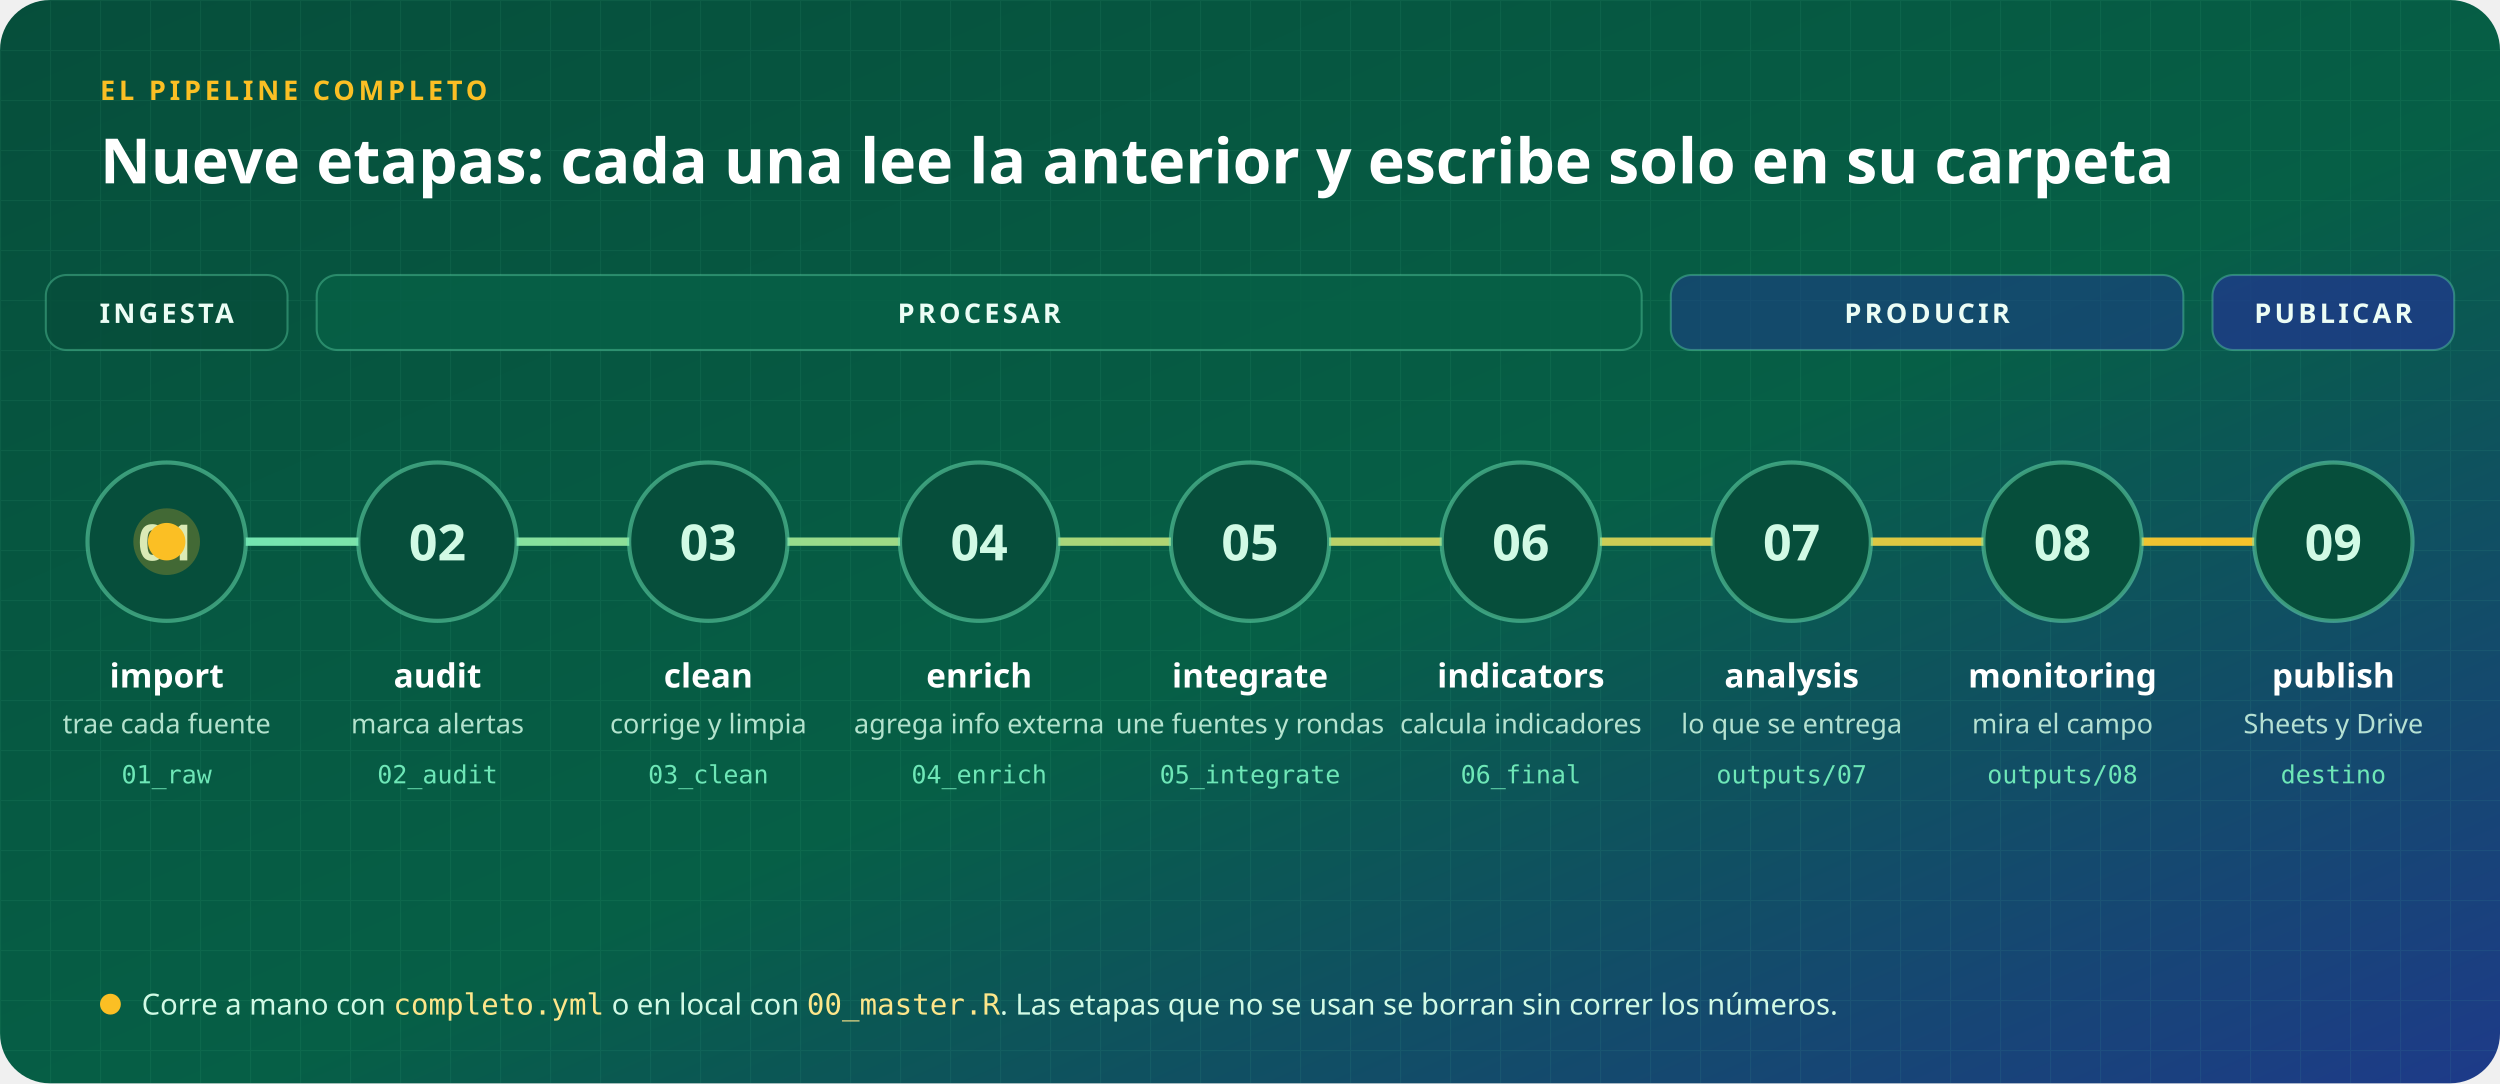
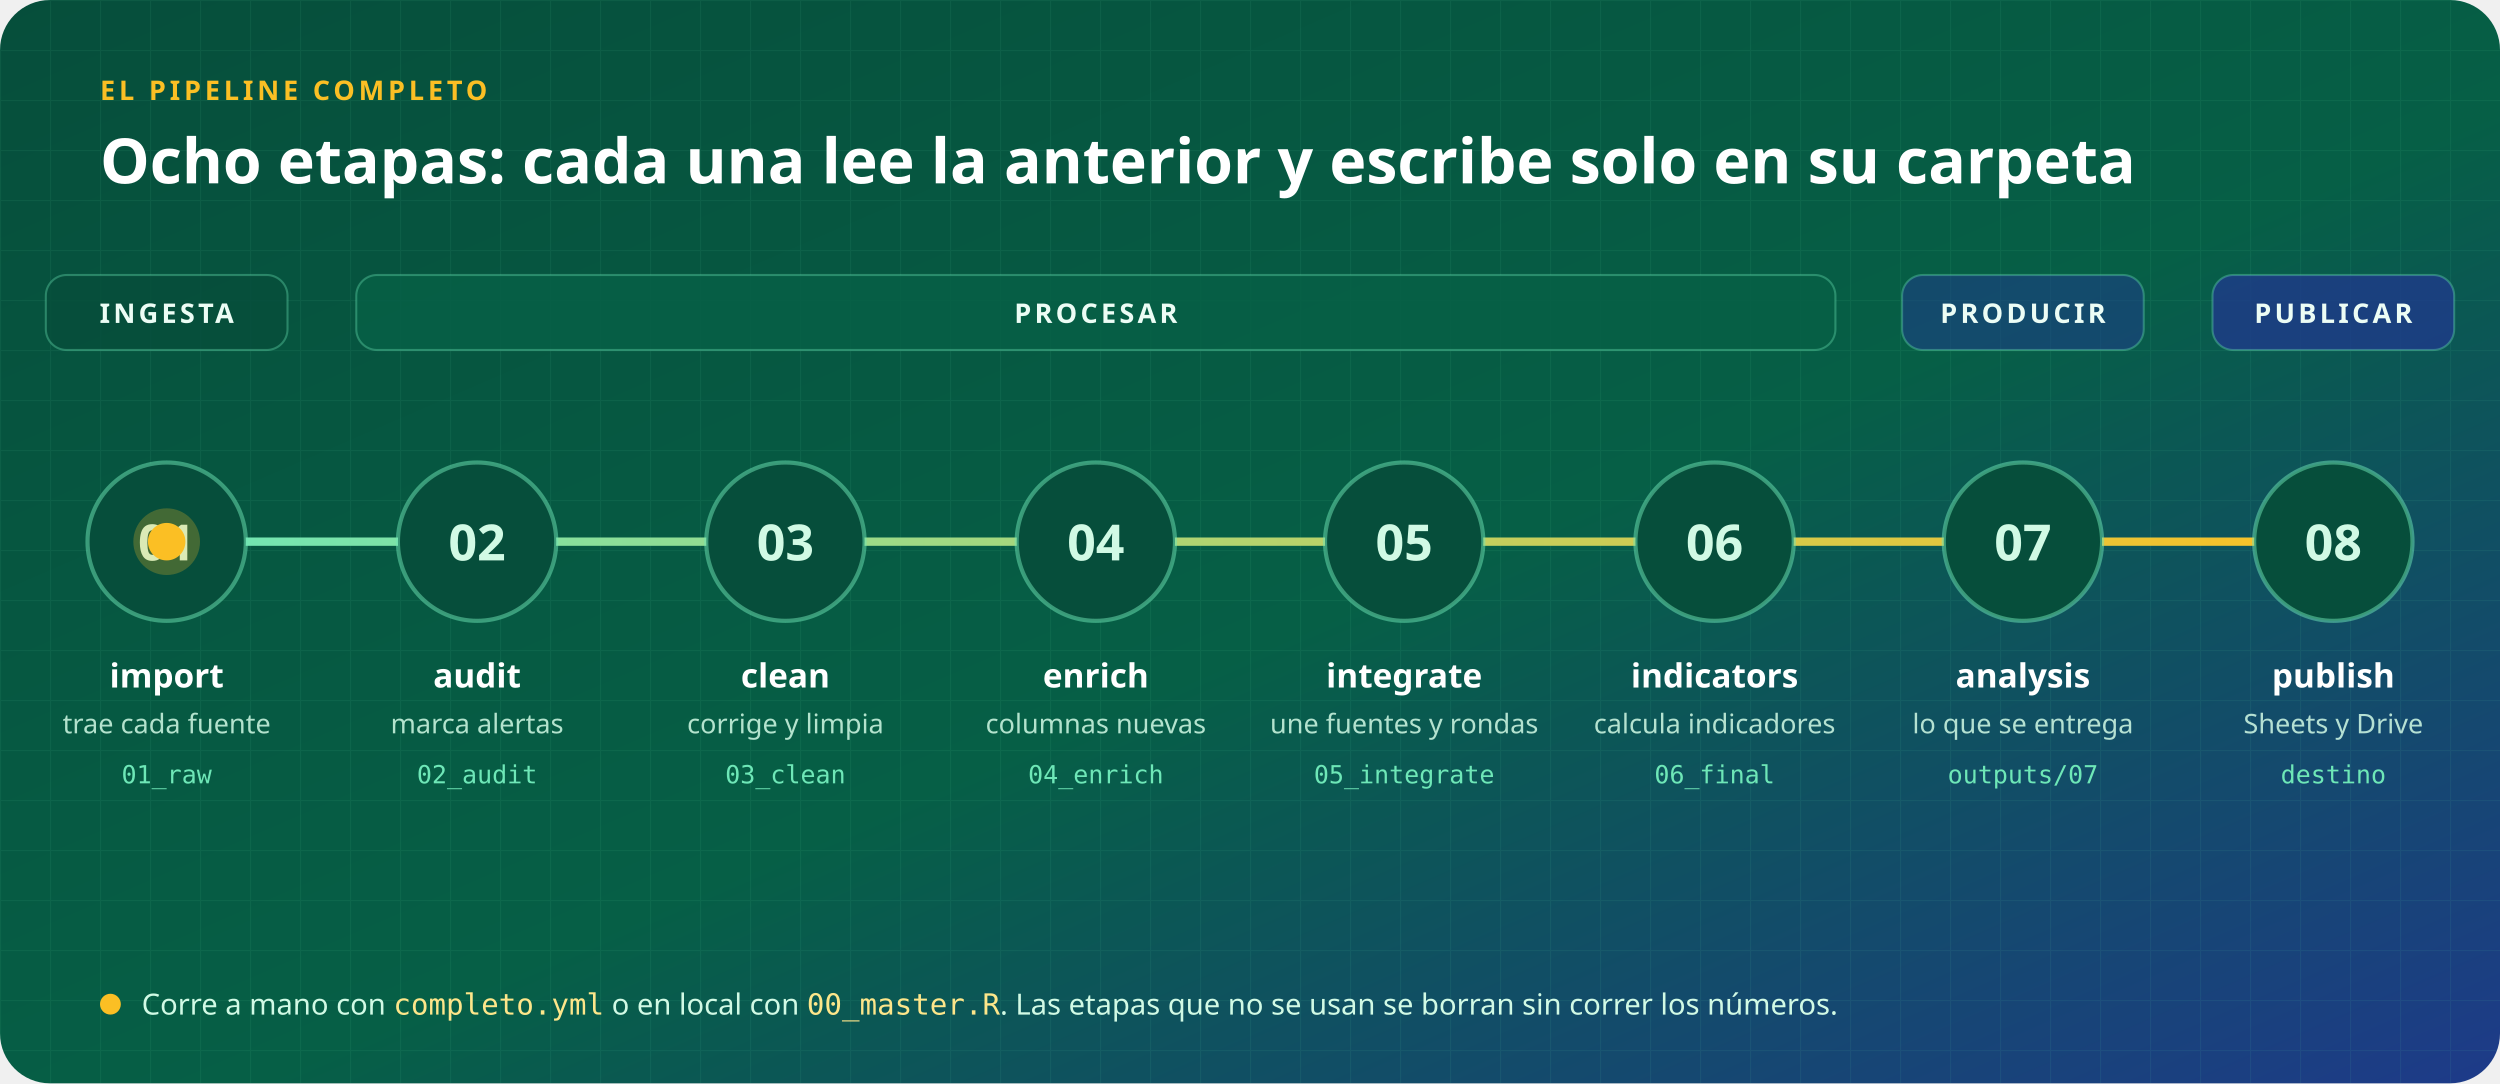
- <svg xmlns="http://www.w3.org/2000/svg" width="1200" height="520" viewBox="0 0 1200 520" role="img" aria-label="El pipeline completo en nueve etapas">
+ <svg xmlns="http://www.w3.org/2000/svg" width="1200" height="520" viewBox="0 0 1200 520" role="img" aria-label="El pipeline completo en ocho etapas">
  <style>
.t{font:700 58px Segoe UI, Ubuntu, system-ui, sans-serif;fill:#FFFFFF}
.sub{font:400 19px Segoe UI, Ubuntu, system-ui, sans-serif;fill:#D1FAE5}
.ten{font:400 19px Segoe UI, Ubuntu, system-ui, sans-serif;fill:#6EE7B7}
.kick{font:700 13px Segoe UI, Ubuntu, system-ui, sans-serif;fill:#FBBF24;letter-spacing:.14em}
.h2{font:700 30px Segoe UI, Ubuntu, system-ui, sans-serif;fill:#FFFFFF}
.lbl{font:600 15px Segoe UI, Ubuntu, system-ui, sans-serif}
.mini{font:600 13px Segoe UI, Ubuntu, system-ui, sans-serif;fill:#D1FAE5}
.txt{font:400 15px Segoe UI, Ubuntu, system-ui, sans-serif;fill:#D1FAE5}
.peq{font:400 13px Segoe UI, Ubuntu, system-ui, sans-serif;fill:#D1FAE5}
.mono{font:400 13px ui-monospace, Consolas, monospace;fill:#FBBF24}
- .nodo{fill:#064E3B;stroke:#6EE7B7;stroke-opacity:.5;animation:nodo 9s ease-in-out infinite}@keyframes nodo{0%,12%,100%{fill:#064E3B;stroke:#6EE7B7;stroke-opacity:.5}2%,9%{fill:#FBBF24;stroke:#FDE68A;stroke-opacity:1}}
- .nodot{font:700 24px Segoe UI, Ubuntu, system-ui, sans-serif;fill:#D1FAE5;animation:nodot 9s ease-in-out infinite}@keyframes nodot{0%,12%,100%{fill:#D1FAE5}2%,9%{fill:#064E3B}}
- .eco{opacity:0;transform-box:fill-box;transform-origin:center;animation:eco 9s ease-out infinite}@keyframes eco{0%{transform:scale(1);opacity:.8}8%{transform:scale(1.9);opacity:0}100%{opacity:0}}
- .etq{font:700 16px Segoe UI, Ubuntu, system-ui, sans-serif;fill:#FFFFFF;animation:etq 9s ease-in-out infinite}@keyframes etq{0%,12%,100%{opacity:.6}2%,9%{opacity:1}}
- .ruta{font:400 12px ui-monospace, Consolas, monospace;fill:#6EE7B7;animation:ruta 9s ease-in-out infinite}@keyframes ruta{0%,12%,100%{fill:#6EE7B7}2%,9%{fill:#FBBF24}}
- .avance{transform-box:fill-box;transform-origin:left;animation:avance 9s linear infinite}@keyframes avance{from{transform:scaleX(0)}to{transform:scaleX(1)}}
- .viaja{animation:viaja 9s linear infinite}@keyframes viaja{from{transform:translateX(0)}to{transform:translateX(1040px)}}
+ .nodo{fill:#064E3B;stroke:#6EE7B7;stroke-opacity:.5;animation:nodo 8s ease-in-out infinite}@keyframes nodo{0%,12%,100%{fill:#064E3B;stroke:#6EE7B7;stroke-opacity:.5}2%,9%{fill:#FBBF24;stroke:#FDE68A;stroke-opacity:1}}
+ .nodot{font:700 24px Segoe UI, Ubuntu, system-ui, sans-serif;fill:#D1FAE5;animation:nodot 8s ease-in-out infinite}@keyframes nodot{0%,12%,100%{fill:#D1FAE5}2%,9%{fill:#064E3B}}
+ .eco{opacity:0;transform-box:fill-box;transform-origin:center;animation:eco 8s ease-out infinite}@keyframes eco{0%{transform:scale(1);opacity:.8}8%{transform:scale(1.9);opacity:0}100%{opacity:0}}
+ .etq{font:700 16px Segoe UI, Ubuntu, system-ui, sans-serif;fill:#FFFFFF;animation:etq 8s ease-in-out infinite}@keyframes etq{0%,12%,100%{opacity:.6}2%,9%{opacity:1}}
+ .ruta{font:400 12px ui-monospace, Consolas, monospace;fill:#6EE7B7;animation:ruta 8s ease-in-out infinite}@keyframes ruta{0%,12%,100%{fill:#6EE7B7}2%,9%{fill:#FBBF24}}
+ .avance{transform-box:fill-box;transform-origin:left;animation:avance 8s linear infinite}@keyframes avance{from{transform:scaleX(0)}to{transform:scaleX(1)}}
+ .viaja{animation:viaja 8s linear infinite}@keyframes viaja{from{transform:translateX(0)}to{transform:translateX(1040px)}}
@media (prefers-reduced-motion: reduce){*{animation:none!important}}
</style>
  <defs>
    <linearGradient id="progreso" x1="0" x2="1">
      <stop offset="0" stop-color="#6EE7B7" />
      <stop offset="1" stop-color="#FBBF24" />
    </linearGradient>
  </defs>
  <defs>
    <linearGradient id="fondo" x1="0" y1="0" x2="1" y2="1">
      <stop offset="0" stop-color="#064E3B" />
      <stop offset=".55" stop-color="#065F46" />
      <stop offset="1" stop-color="#1E3A8A" />
    </linearGradient>
    <pattern id="grilla" width="24" height="24" patternUnits="userSpaceOnUse">
      <path d="M24 0H0V24" fill="none" stroke="#6EE7B7" stroke-opacity=".07" />
    </pattern>
    <clipPath id="marco">
      <rect width="1200" height="520" rx="24" />
    </clipPath>
  </defs>
  <g clip-path="url(#marco)">
    <rect width="1200" height="520" fill="url(#fondo)" />
    <rect width="1200" height="520" fill="url(#grilla)" />
    <text x="48" y="48" class="kick">EL PIPELINE COMPLETO</text>
-     <text x="48" y="88" class="h2">Nueve etapas: cada una lee la anterior y escribe solo en su carpeta</text>
+     <text x="48" y="88" class="h2">Ocho etapas: cada una lee la anterior y escribe solo en su carpeta</text>
    <rect x="22" y="132" width="116" height="36" rx="10" fill="#064E3B" fill-opacity="0.85" stroke="#6EE7B7" stroke-opacity=".35" />
    <text x="80" y="155" text-anchor="middle" style="font:700 13px Segoe UI, Ubuntu, system-ui, sans-serif;fill:#ECFDF5;letter-spacing:.12em">INGESTA</text>
-     <rect x="152" y="132" width="636" height="36" rx="10" fill="#065F46" fill-opacity="0.85" stroke="#6EE7B7" stroke-opacity=".35" />
-     <text x="470" y="155" text-anchor="middle" style="font:700 13px Segoe UI, Ubuntu, system-ui, sans-serif;fill:#ECFDF5;letter-spacing:.12em">PROCESAR</text>
-     <rect x="802" y="132" width="246" height="36" rx="10" fill="#1E3A8A" fill-opacity="0.55" stroke="#6EE7B7" stroke-opacity=".35" />
-     <text x="925" y="155" text-anchor="middle" style="font:700 13px Segoe UI, Ubuntu, system-ui, sans-serif;fill:#ECFDF5;letter-spacing:.12em">PRODUCIR</text>
+     <rect x="171" y="132" width="710" height="36" rx="10" fill="#065F46" fill-opacity="0.85" stroke="#6EE7B7" stroke-opacity=".35" />
+     <text x="526" y="155" text-anchor="middle" style="font:700 13px Segoe UI, Ubuntu, system-ui, sans-serif;fill:#ECFDF5;letter-spacing:.12em">PROCESAR</text>
+     <rect x="913" y="132" width="116" height="36" rx="10" fill="#1E3A8A" fill-opacity="0.55" stroke="#6EE7B7" stroke-opacity=".35" />
+     <text x="971" y="155" text-anchor="middle" style="font:700 13px Segoe UI, Ubuntu, system-ui, sans-serif;fill:#ECFDF5;letter-spacing:.12em">PRODUCIR</text>
    <rect x="1062" y="132" width="116" height="36" rx="10" fill="#1E3A8A" fill-opacity="0.8" stroke="#6EE7B7" stroke-opacity=".35" />
    <text x="1120" y="155" text-anchor="middle" style="font:700 13px Segoe UI, Ubuntu, system-ui, sans-serif;fill:#ECFDF5;letter-spacing:.12em">PUBLICAR</text>
    <rect x="80" y="258" width="1040" height="4" rx="2" fill="#6EE7B7" fill-opacity=".18" />
    <rect class="avance" x="80" y="258" width="1040" height="4" rx="2" fill="url(#progreso)" />
    <circle cx="80" cy="260" r="38" fill="none" stroke="#FBBF24" stroke-width="2" class="eco" style="animation-delay:0s" />
    <circle cx="80" cy="260" r="38" stroke-width="2" class="nodo" style="animation-delay:0s" />
    <text x="80" y="269" text-anchor="middle" class="nodot" style="animation-delay:0s">01</text>
    <text x="80" y="330" text-anchor="middle" class="etq" style="animation-delay:0s">import</text>
    <text x="80" y="352" text-anchor="middle" class="peq" style="opacity:.85">trae cada fuente</text>
    <text x="80" y="376" text-anchor="middle" class="ruta" style="animation-delay:0s">01_raw</text>
-     <circle cx="210" cy="260" r="38" fill="none" stroke="#FBBF24" stroke-width="2" class="eco" style="animation-delay:1s" />
-     <circle cx="210" cy="260" r="38" stroke-width="2" class="nodo" style="animation-delay:1s" />
-     <text x="210" y="269" text-anchor="middle" class="nodot" style="animation-delay:1s">02</text>
-     <text x="210" y="330" text-anchor="middle" class="etq" style="animation-delay:1s">audit</text>
-     <text x="210" y="352" text-anchor="middle" class="peq" style="opacity:.85">marca alertas</text>
-     <text x="210" y="376" text-anchor="middle" class="ruta" style="animation-delay:1s">02_audit</text>
-     <circle cx="340" cy="260" r="38" fill="none" stroke="#FBBF24" stroke-width="2" class="eco" style="animation-delay:2s" />
-     <circle cx="340" cy="260" r="38" stroke-width="2" class="nodo" style="animation-delay:2s" />
-     <text x="340" y="269" text-anchor="middle" class="nodot" style="animation-delay:2s">03</text>
-     <text x="340" y="330" text-anchor="middle" class="etq" style="animation-delay:2s">clean</text>
-     <text x="340" y="352" text-anchor="middle" class="peq" style="opacity:.85">corrige y limpia</text>
-     <text x="340" y="376" text-anchor="middle" class="ruta" style="animation-delay:2s">03_clean</text>
-     <circle cx="470" cy="260" r="38" fill="none" stroke="#FBBF24" stroke-width="2" class="eco" style="animation-delay:3s" />
-     <circle cx="470" cy="260" r="38" stroke-width="2" class="nodo" style="animation-delay:3s" />
-     <text x="470" y="269" text-anchor="middle" class="nodot" style="animation-delay:3s">04</text>
-     <text x="470" y="330" text-anchor="middle" class="etq" style="animation-delay:3s">enrich</text>
-     <text x="470" y="352" text-anchor="middle" class="peq" style="opacity:.85">agrega info externa</text>
-     <text x="470" y="376" text-anchor="middle" class="ruta" style="animation-delay:3s">04_enrich</text>
-     <circle cx="600" cy="260" r="38" fill="none" stroke="#FBBF24" stroke-width="2" class="eco" style="animation-delay:4s" />
-     <circle cx="600" cy="260" r="38" stroke-width="2" class="nodo" style="animation-delay:4s" />
-     <text x="600" y="269" text-anchor="middle" class="nodot" style="animation-delay:4s">05</text>
-     <text x="600" y="330" text-anchor="middle" class="etq" style="animation-delay:4s">integrate</text>
-     <text x="600" y="352" text-anchor="middle" class="peq" style="opacity:.85">une fuentes y rondas</text>
-     <text x="600" y="376" text-anchor="middle" class="ruta" style="animation-delay:4s">05_integrate</text>
-     <circle cx="730" cy="260" r="38" fill="none" stroke="#FBBF24" stroke-width="2" class="eco" style="animation-delay:5s" />
-     <circle cx="730" cy="260" r="38" stroke-width="2" class="nodo" style="animation-delay:5s" />
-     <text x="730" y="269" text-anchor="middle" class="nodot" style="animation-delay:5s">06</text>
-     <text x="730" y="330" text-anchor="middle" class="etq" style="animation-delay:5s">indicators</text>
-     <text x="730" y="352" text-anchor="middle" class="peq" style="opacity:.85">calcula indicadores</text>
-     <text x="730" y="376" text-anchor="middle" class="ruta" style="animation-delay:5s">06_final</text>
-     <circle cx="860" cy="260" r="38" fill="none" stroke="#FBBF24" stroke-width="2" class="eco" style="animation-delay:6s" />
-     <circle cx="860" cy="260" r="38" stroke-width="2" class="nodo" style="animation-delay:6s" />
-     <text x="860" y="269" text-anchor="middle" class="nodot" style="animation-delay:6s">07</text>
-     <text x="860" y="330" text-anchor="middle" class="etq" style="animation-delay:6s">analysis</text>
-     <text x="860" y="352" text-anchor="middle" class="peq" style="opacity:.85">lo que se entrega</text>
-     <text x="860" y="376" text-anchor="middle" class="ruta" style="animation-delay:6s">outputs/07</text>
-     <circle cx="990" cy="260" r="38" fill="none" stroke="#FBBF24" stroke-width="2" class="eco" style="animation-delay:7s" />
-     <circle cx="990" cy="260" r="38" stroke-width="2" class="nodo" style="animation-delay:7s" />
-     <text x="990" y="269" text-anchor="middle" class="nodot" style="animation-delay:7s">08</text>
-     <text x="990" y="330" text-anchor="middle" class="etq" style="animation-delay:7s">monitoring</text>
-     <text x="990" y="352" text-anchor="middle" class="peq" style="opacity:.85">mira el campo</text>
-     <text x="990" y="376" text-anchor="middle" class="ruta" style="animation-delay:7s">outputs/08</text>
-     <circle cx="1120" cy="260" r="38" fill="none" stroke="#FBBF24" stroke-width="2" class="eco" style="animation-delay:8s" />
-     <circle cx="1120" cy="260" r="38" stroke-width="2" class="nodo" style="animation-delay:8s" />
-     <text x="1120" y="269" text-anchor="middle" class="nodot" style="animation-delay:8s">09</text>
-     <text x="1120" y="330" text-anchor="middle" class="etq" style="animation-delay:8s">publish</text>
+     <circle cx="229" cy="260" r="38" fill="none" stroke="#FBBF24" stroke-width="2" class="eco" style="animation-delay:1s" />
+     <circle cx="229" cy="260" r="38" stroke-width="2" class="nodo" style="animation-delay:1s" />
+     <text x="229" y="269" text-anchor="middle" class="nodot" style="animation-delay:1s">02</text>
+     <text x="229" y="330" text-anchor="middle" class="etq" style="animation-delay:1s">audit</text>
+     <text x="229" y="352" text-anchor="middle" class="peq" style="opacity:.85">marca alertas</text>
+     <text x="229" y="376" text-anchor="middle" class="ruta" style="animation-delay:1s">02_audit</text>
+     <circle cx="377" cy="260" r="38" fill="none" stroke="#FBBF24" stroke-width="2" class="eco" style="animation-delay:2s" />
+     <circle cx="377" cy="260" r="38" stroke-width="2" class="nodo" style="animation-delay:2s" />
+     <text x="377" y="269" text-anchor="middle" class="nodot" style="animation-delay:2s">03</text>
+     <text x="377" y="330" text-anchor="middle" class="etq" style="animation-delay:2s">clean</text>
+     <text x="377" y="352" text-anchor="middle" class="peq" style="opacity:.85">corrige y limpia</text>
+     <text x="377" y="376" text-anchor="middle" class="ruta" style="animation-delay:2s">03_clean</text>
+     <circle cx="526" cy="260" r="38" fill="none" stroke="#FBBF24" stroke-width="2" class="eco" style="animation-delay:3s" />
+     <circle cx="526" cy="260" r="38" stroke-width="2" class="nodo" style="animation-delay:3s" />
+     <text x="526" y="269" text-anchor="middle" class="nodot" style="animation-delay:3s">04</text>
+     <text x="526" y="330" text-anchor="middle" class="etq" style="animation-delay:3s">enrich</text>
+     <text x="526" y="352" text-anchor="middle" class="peq" style="opacity:.85">columnas nuevas</text>
+     <text x="526" y="376" text-anchor="middle" class="ruta" style="animation-delay:3s">04_enrich</text>
+     <circle cx="674" cy="260" r="38" fill="none" stroke="#FBBF24" stroke-width="2" class="eco" style="animation-delay:4s" />
+     <circle cx="674" cy="260" r="38" stroke-width="2" class="nodo" style="animation-delay:4s" />
+     <text x="674" y="269" text-anchor="middle" class="nodot" style="animation-delay:4s">05</text>
+     <text x="674" y="330" text-anchor="middle" class="etq" style="animation-delay:4s">integrate</text>
+     <text x="674" y="352" text-anchor="middle" class="peq" style="opacity:.85">une fuentes y rondas</text>
+     <text x="674" y="376" text-anchor="middle" class="ruta" style="animation-delay:4s">05_integrate</text>
+     <circle cx="823" cy="260" r="38" fill="none" stroke="#FBBF24" stroke-width="2" class="eco" style="animation-delay:5s" />
+     <circle cx="823" cy="260" r="38" stroke-width="2" class="nodo" style="animation-delay:5s" />
+     <text x="823" y="269" text-anchor="middle" class="nodot" style="animation-delay:5s">06</text>
+     <text x="823" y="330" text-anchor="middle" class="etq" style="animation-delay:5s">indicators</text>
+     <text x="823" y="352" text-anchor="middle" class="peq" style="opacity:.85">calcula indicadores</text>
+     <text x="823" y="376" text-anchor="middle" class="ruta" style="animation-delay:5s">06_final</text>
+     <circle cx="971" cy="260" r="38" fill="none" stroke="#FBBF24" stroke-width="2" class="eco" style="animation-delay:6s" />
+     <circle cx="971" cy="260" r="38" stroke-width="2" class="nodo" style="animation-delay:6s" />
+     <text x="971" y="269" text-anchor="middle" class="nodot" style="animation-delay:6s">07</text>
+     <text x="971" y="330" text-anchor="middle" class="etq" style="animation-delay:6s">analysis</text>
+     <text x="971" y="352" text-anchor="middle" class="peq" style="opacity:.85">lo que se entrega</text>
+     <text x="971" y="376" text-anchor="middle" class="ruta" style="animation-delay:6s">outputs/07</text>
+     <circle cx="1120" cy="260" r="38" fill="none" stroke="#FBBF24" stroke-width="2" class="eco" style="animation-delay:7s" />
+     <circle cx="1120" cy="260" r="38" stroke-width="2" class="nodo" style="animation-delay:7s" />
+     <text x="1120" y="269" text-anchor="middle" class="nodot" style="animation-delay:7s">08</text>
+     <text x="1120" y="330" text-anchor="middle" class="etq" style="animation-delay:7s">publish</text>
    <text x="1120" y="352" text-anchor="middle" class="peq" style="opacity:.85">Sheets y Drive</text>
-     <text x="1120" y="376" text-anchor="middle" class="ruta" style="animation-delay:8s">destino</text>
+     <text x="1120" y="376" text-anchor="middle" class="ruta" style="animation-delay:7s">destino</text>
    <g class="viaja">
      <circle cx="80" cy="260" r="16" fill="#FBBF24" fill-opacity=".25" />
      <circle cx="80" cy="260" r="9" fill="#FBBF24" />
    </g>
    <circle cx="53" cy="482" r="5" fill="#FBBF24" />
    <text x="68" y="487" style="font:400 14px Segoe UI, Ubuntu, system-ui, sans-serif;fill:#D1FAE5">Corre a mano con <tspan style="font-family:ui-monospace, Consolas, monospace;fill:#FDE68A">completo.yml</tspan> o en local con <tspan style="font-family:ui-monospace, Consolas, monospace;fill:#FDE68A">00_master.R</tspan>. Las etapas que no se usan se borran sin correr los números.</text>
  </g>
</svg>
